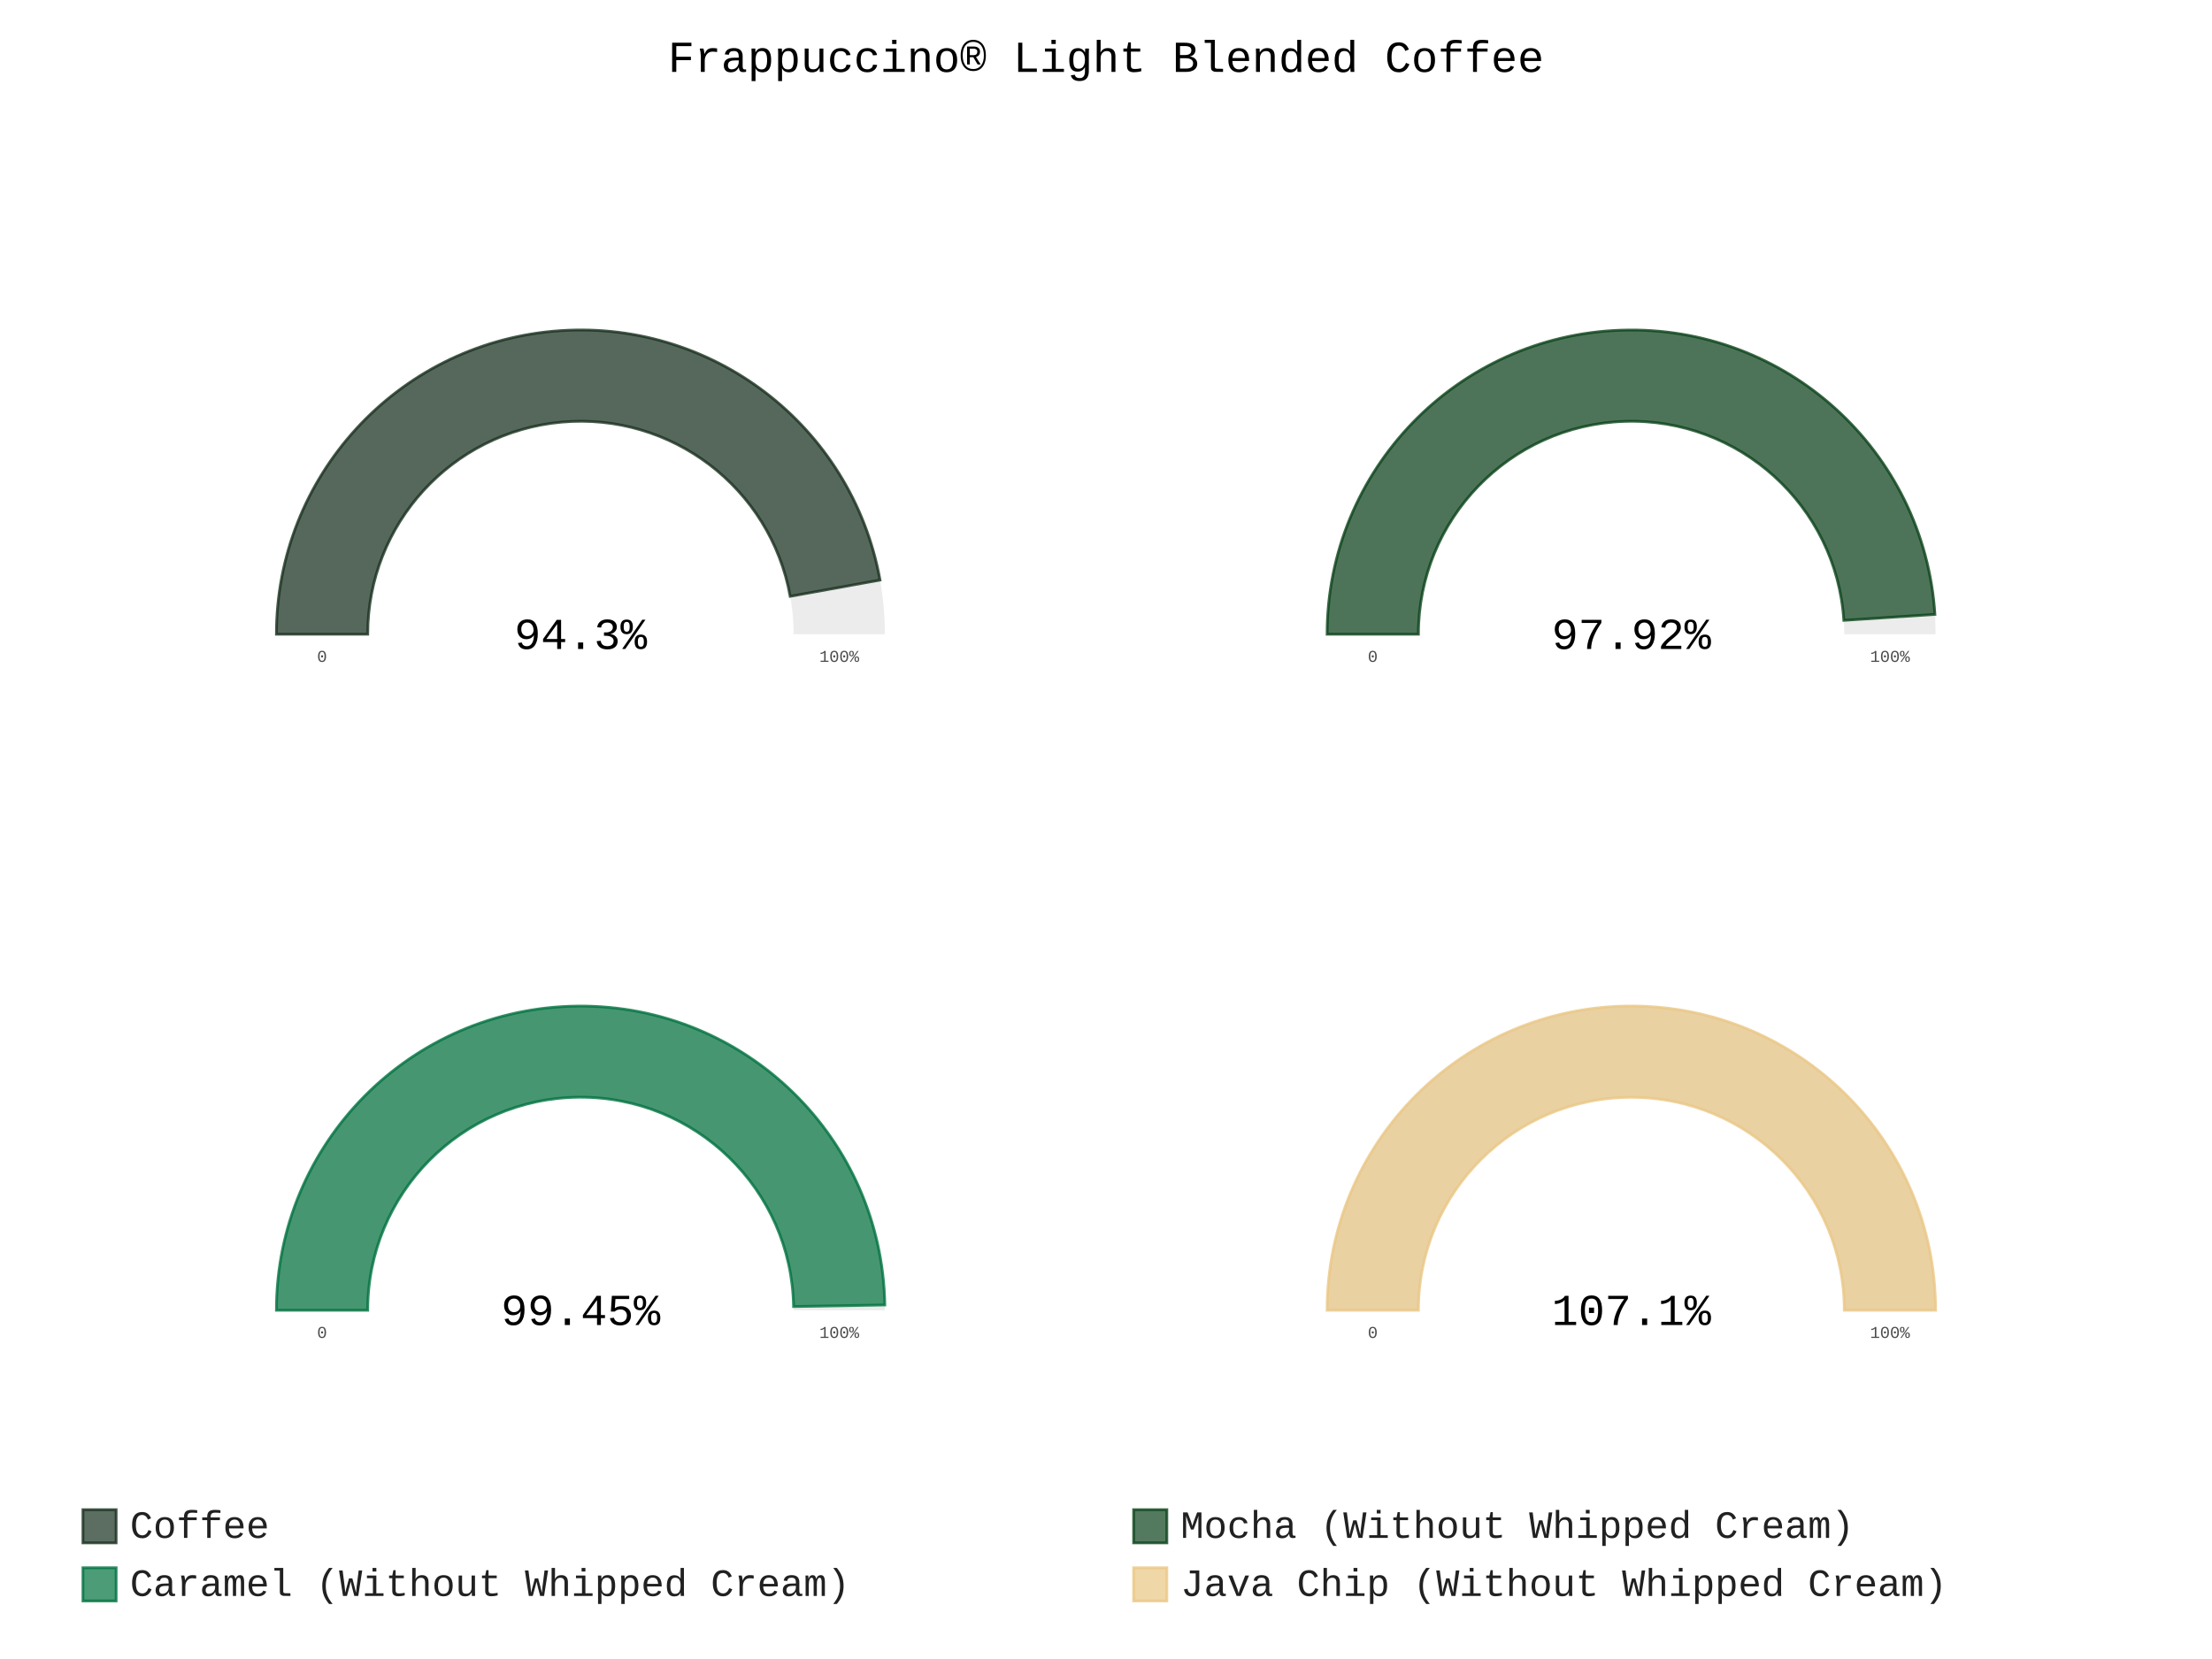
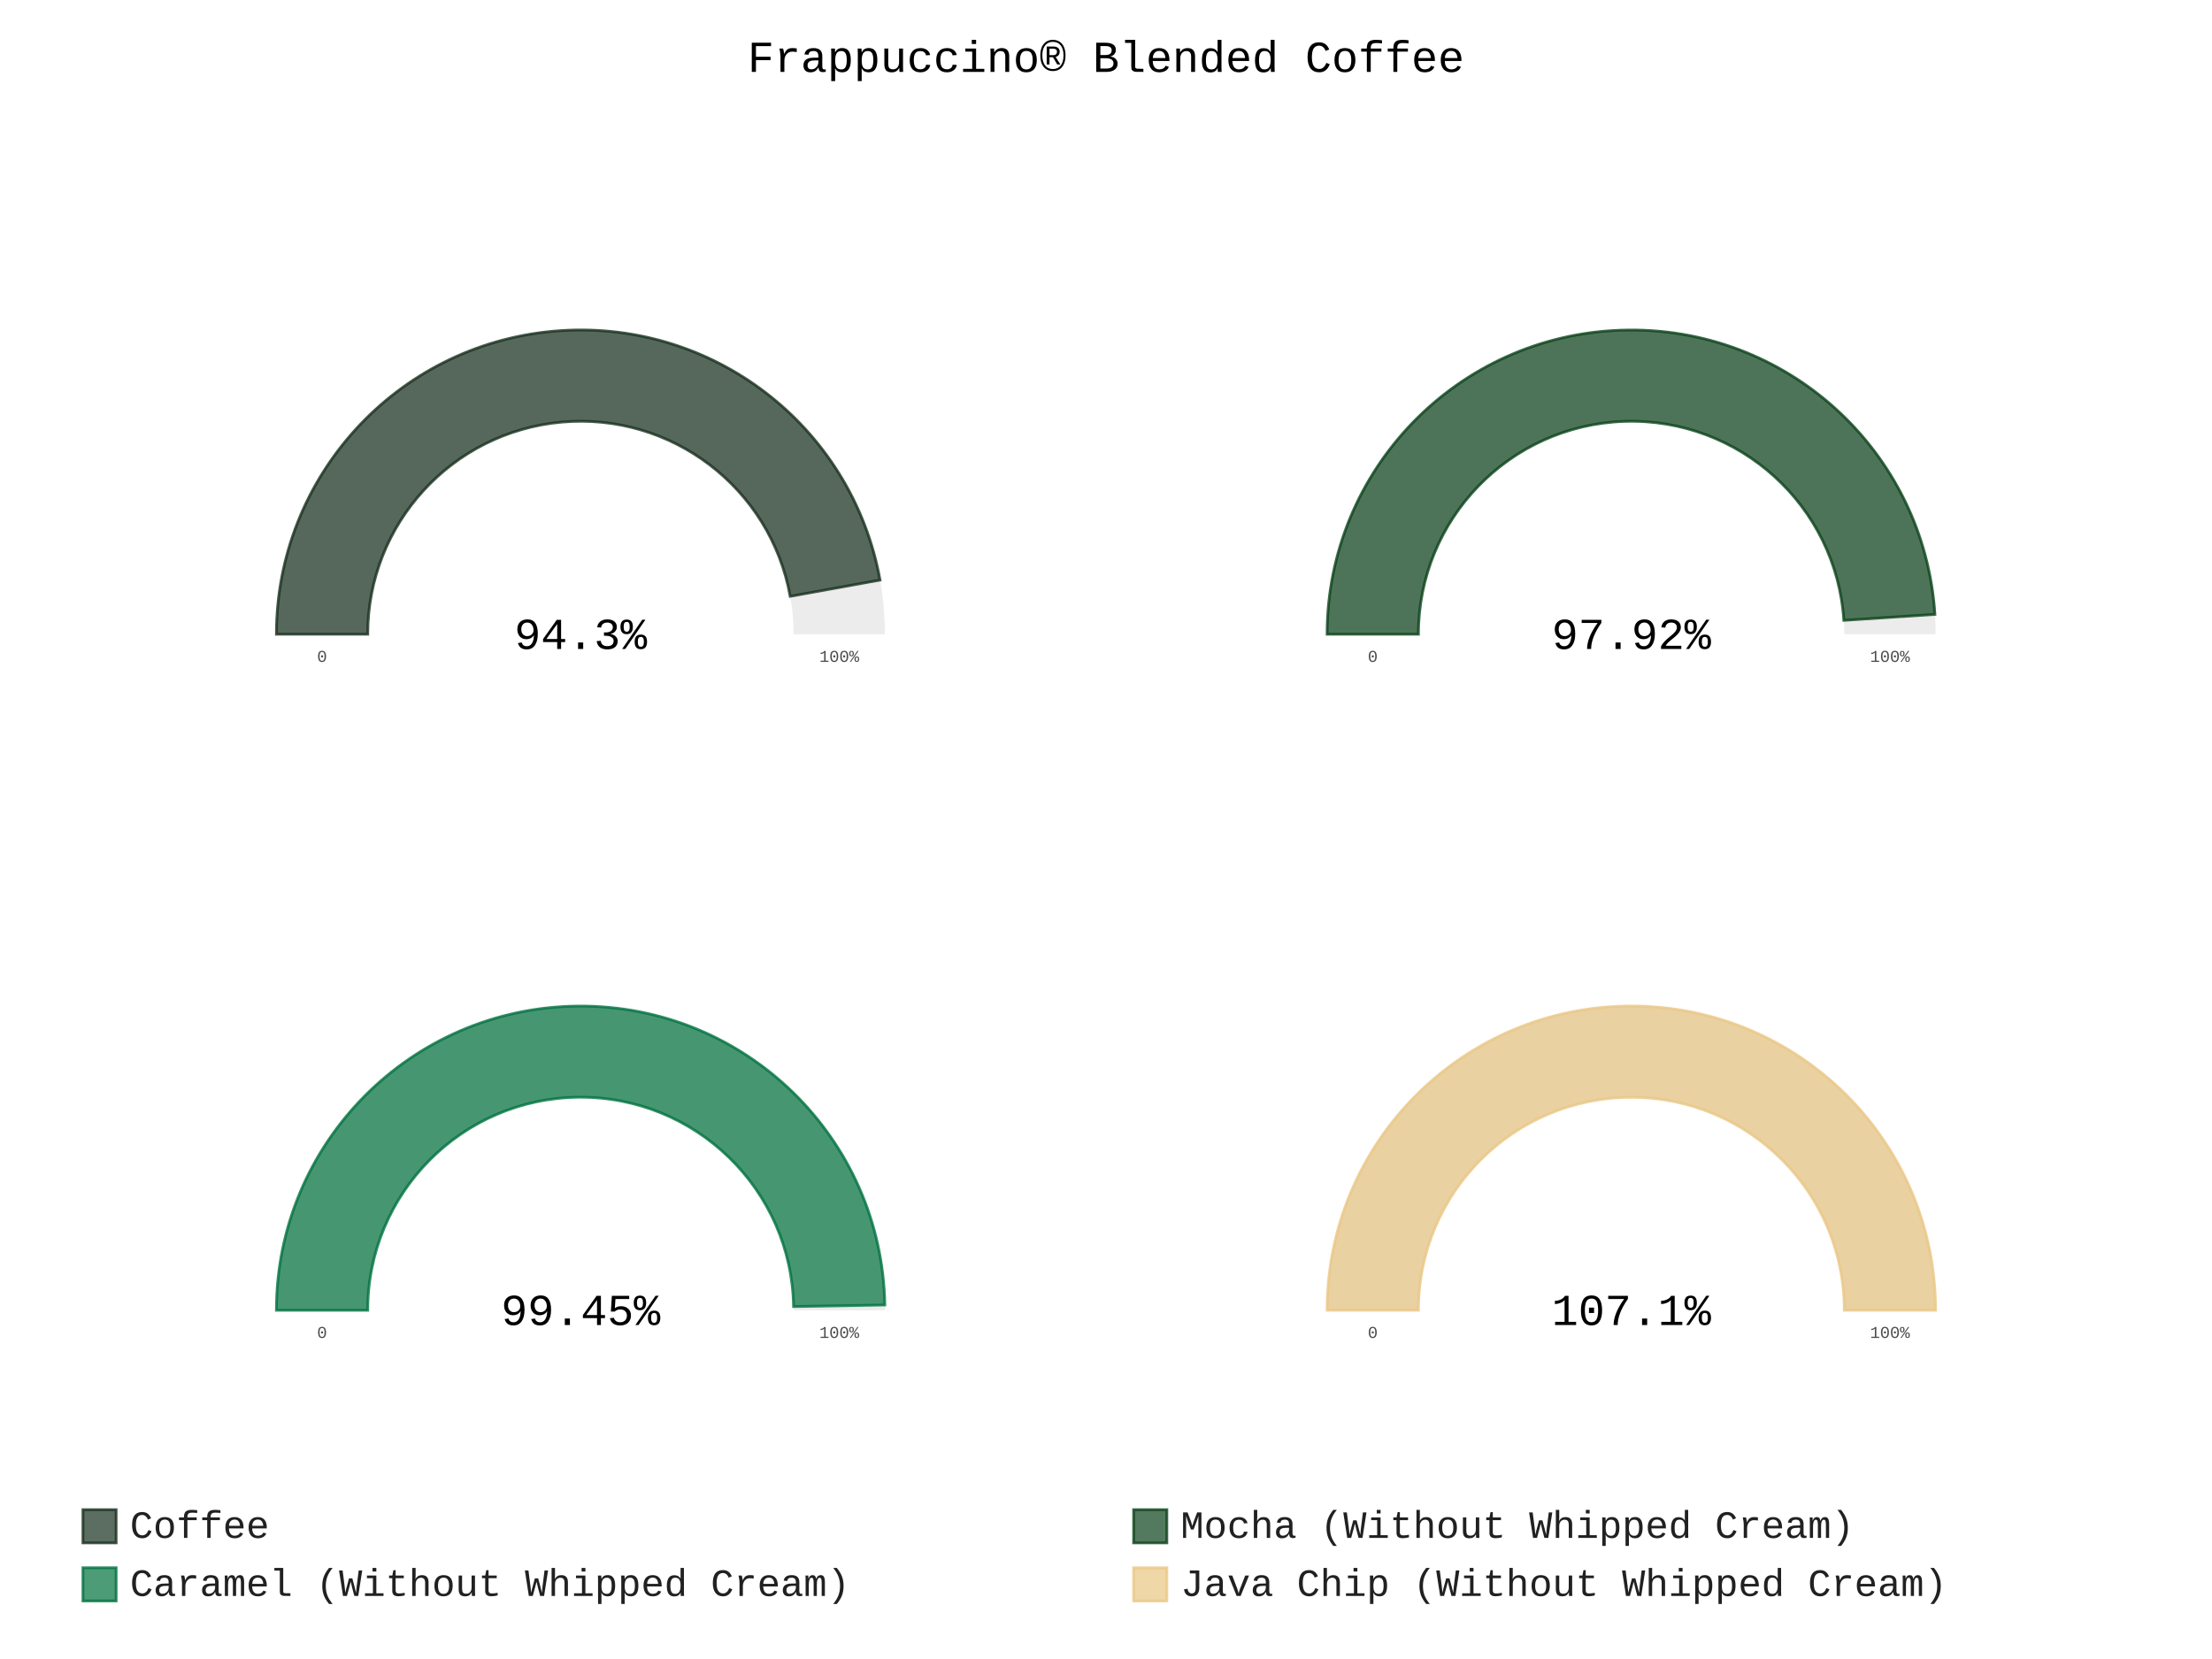
- <svg xmlns="http://www.w3.org/2000/svg" class="pygal-chart" id="chart-d993e92f-1dca-435d-82de-c286ca00a403" viewBox="0 0 800 600">
+ <svg xmlns="http://www.w3.org/2000/svg" class="pygal-chart" id="chart-aa7b6cca-aaf9-4c92-9060-0e7be92dea05" viewBox="0 0 800 600">
  <defs>
-     <style type="text/css">#chart-d993e92f-1dca-435d-82de-c286ca00a403{-webkit-user-select:none;-webkit-font-smoothing:antialiased;font-family:Consolas,"Liberation Mono",Menlo,Courier,monospace}#chart-d993e92f-1dca-435d-82de-c286ca00a403 .title{font-family:Consolas,"Liberation Mono",Menlo,Courier,monospace;font-size:16px}#chart-d993e92f-1dca-435d-82de-c286ca00a403 .legends .legend text{font-family:Consolas,"Liberation Mono",Menlo,Courier,monospace;font-size:14px}#chart-d993e92f-1dca-435d-82de-c286ca00a403 .axis text{font-family:Consolas,"Liberation Mono",Menlo,Courier,monospace;font-size:10px}#chart-d993e92f-1dca-435d-82de-c286ca00a403 .axis text.major{font-family:Consolas,"Liberation Mono",Menlo,Courier,monospace;font-size:10px}#chart-d993e92f-1dca-435d-82de-c286ca00a403 .text-overlay text.value{font-family:Consolas,"Liberation Mono",Menlo,Courier,monospace;font-size:16px}#chart-d993e92f-1dca-435d-82de-c286ca00a403 .text-overlay text.label{font-family:Consolas,"Liberation Mono",Menlo,Courier,monospace;font-size:10px}#chart-d993e92f-1dca-435d-82de-c286ca00a403 .tooltip{font-family:Consolas,"Liberation Mono",Menlo,Courier,monospace;font-size:14px}#chart-d993e92f-1dca-435d-82de-c286ca00a403 text.no_data{font-family:Consolas,"Liberation Mono",Menlo,Courier,monospace;font-size:64px}
- #chart-d993e92f-1dca-435d-82de-c286ca00a403{background-color:transparent}#chart-d993e92f-1dca-435d-82de-c286ca00a403 path,#chart-d993e92f-1dca-435d-82de-c286ca00a403 line,#chart-d993e92f-1dca-435d-82de-c286ca00a403 rect,#chart-d993e92f-1dca-435d-82de-c286ca00a403 circle{-webkit-transition:150ms;-moz-transition:150ms;transition:150ms}#chart-d993e92f-1dca-435d-82de-c286ca00a403 .graph &gt; .background{fill:transparent}#chart-d993e92f-1dca-435d-82de-c286ca00a403 .plot &gt; .background{fill:rgba(255,255,255,1)}#chart-d993e92f-1dca-435d-82de-c286ca00a403 .graph{fill:rgba(0,0,0,.87)}#chart-d993e92f-1dca-435d-82de-c286ca00a403 text.no_data{fill:rgba(0,0,0,1)}#chart-d993e92f-1dca-435d-82de-c286ca00a403 .title{fill:rgba(0,0,0,1)}#chart-d993e92f-1dca-435d-82de-c286ca00a403 .legends .legend text{fill:rgba(0,0,0,.87)}#chart-d993e92f-1dca-435d-82de-c286ca00a403 .legends .legend:hover text{fill:rgba(0,0,0,1)}#chart-d993e92f-1dca-435d-82de-c286ca00a403 .axis .line{stroke:rgba(0,0,0,1)}#chart-d993e92f-1dca-435d-82de-c286ca00a403 .axis .guide.line{stroke:rgba(0,0,0,.54)}#chart-d993e92f-1dca-435d-82de-c286ca00a403 .axis .major.line{stroke:rgba(0,0,0,.87)}#chart-d993e92f-1dca-435d-82de-c286ca00a403 .axis text.major{fill:rgba(0,0,0,1)}#chart-d993e92f-1dca-435d-82de-c286ca00a403 .axis.y .guides:hover .guide.line,#chart-d993e92f-1dca-435d-82de-c286ca00a403 .line-graph .axis.x .guides:hover .guide.line,#chart-d993e92f-1dca-435d-82de-c286ca00a403 .stackedline-graph .axis.x .guides:hover .guide.line,#chart-d993e92f-1dca-435d-82de-c286ca00a403 .xy-graph .axis.x .guides:hover .guide.line{stroke:rgba(0,0,0,1)}#chart-d993e92f-1dca-435d-82de-c286ca00a403 .axis .guides:hover text{fill:rgba(0,0,0,1)}#chart-d993e92f-1dca-435d-82de-c286ca00a403 .reactive{fill-opacity:.7;stroke-opacity:.8}#chart-d993e92f-1dca-435d-82de-c286ca00a403 .ci{stroke:rgba(0,0,0,.87)}#chart-d993e92f-1dca-435d-82de-c286ca00a403 .reactive.active,#chart-d993e92f-1dca-435d-82de-c286ca00a403 .active .reactive{fill-opacity:.8;stroke-opacity:.9;stroke-width:4}#chart-d993e92f-1dca-435d-82de-c286ca00a403 .ci .reactive.active{stroke-width:1.5}#chart-d993e92f-1dca-435d-82de-c286ca00a403 .series text{fill:rgba(0,0,0,1)}#chart-d993e92f-1dca-435d-82de-c286ca00a403 .tooltip rect{fill:rgba(255,255,255,1);stroke:rgba(0,0,0,1);-webkit-transition:opacity 150ms;-moz-transition:opacity 150ms;transition:opacity 150ms}#chart-d993e92f-1dca-435d-82de-c286ca00a403 .tooltip .label{fill:rgba(0,0,0,.87)}#chart-d993e92f-1dca-435d-82de-c286ca00a403 .tooltip .label{fill:rgba(0,0,0,.87)}#chart-d993e92f-1dca-435d-82de-c286ca00a403 .tooltip .legend{font-size:.8em;fill:rgba(0,0,0,.54)}#chart-d993e92f-1dca-435d-82de-c286ca00a403 .tooltip .x_label{font-size:.6em;fill:rgba(0,0,0,1)}#chart-d993e92f-1dca-435d-82de-c286ca00a403 .tooltip .xlink{font-size:.5em;text-decoration:underline}#chart-d993e92f-1dca-435d-82de-c286ca00a403 .tooltip .value{font-size:1.5em}#chart-d993e92f-1dca-435d-82de-c286ca00a403 .bound{font-size:.5em}#chart-d993e92f-1dca-435d-82de-c286ca00a403 .max-value{font-size:.75em;fill:rgba(0,0,0,.54)}#chart-d993e92f-1dca-435d-82de-c286ca00a403 .map-element{fill:rgba(255,255,255,1);stroke:rgba(0,0,0,.54) !important}#chart-d993e92f-1dca-435d-82de-c286ca00a403 .map-element .reactive{fill-opacity:inherit;stroke-opacity:inherit}#chart-d993e92f-1dca-435d-82de-c286ca00a403 .color-0,#chart-d993e92f-1dca-435d-82de-c286ca00a403 .color-0 a:visited{stroke:#18301e;fill:#18301e}#chart-d993e92f-1dca-435d-82de-c286ca00a403 .color-1,#chart-d993e92f-1dca-435d-82de-c286ca00a403 .color-1 a:visited{stroke:#0B421A;fill:#0B421A}#chart-d993e92f-1dca-435d-82de-c286ca00a403 .color-2,#chart-d993e92f-1dca-435d-82de-c286ca00a403 .color-2 a:visited{stroke:#00723F;fill:#00723F}#chart-d993e92f-1dca-435d-82de-c286ca00a403 .color-3,#chart-d993e92f-1dca-435d-82de-c286ca00a403 .color-3 a:visited{stroke:#EAC784;fill:#EAC784}#chart-d993e92f-1dca-435d-82de-c286ca00a403 .text-overlay .color-0 text{fill:#}#chart-d993e92f-1dca-435d-82de-c286ca00a403 .text-overlay .color-1 text{fill:2}#chart-d993e92f-1dca-435d-82de-c286ca00a403 .text-overlay .color-2 text{fill:1}#chart-d993e92f-1dca-435d-82de-c286ca00a403 .text-overlay .color-3 text{fill:2}
- #chart-d993e92f-1dca-435d-82de-c286ca00a403 text.no_data{text-anchor:middle}#chart-d993e92f-1dca-435d-82de-c286ca00a403 .guide.line{fill:none}#chart-d993e92f-1dca-435d-82de-c286ca00a403 .centered{text-anchor:middle}#chart-d993e92f-1dca-435d-82de-c286ca00a403 .title{text-anchor:middle}#chart-d993e92f-1dca-435d-82de-c286ca00a403 .legends .legend text{fill-opacity:1}#chart-d993e92f-1dca-435d-82de-c286ca00a403 .axis.x text{text-anchor:middle}#chart-d993e92f-1dca-435d-82de-c286ca00a403 .axis.x:not(.web) text[transform]{text-anchor:start}#chart-d993e92f-1dca-435d-82de-c286ca00a403 .axis.x:not(.web) text[transform].backwards{text-anchor:end}#chart-d993e92f-1dca-435d-82de-c286ca00a403 .axis.y text{text-anchor:end}#chart-d993e92f-1dca-435d-82de-c286ca00a403 .axis.y text[transform].backwards{text-anchor:start}#chart-d993e92f-1dca-435d-82de-c286ca00a403 .axis.y2 text{text-anchor:start}#chart-d993e92f-1dca-435d-82de-c286ca00a403 .axis.y2 text[transform].backwards{text-anchor:end}#chart-d993e92f-1dca-435d-82de-c286ca00a403 .axis .guide.line{stroke-dasharray:4,4}#chart-d993e92f-1dca-435d-82de-c286ca00a403 .axis .major.guide.line{stroke-dasharray:6,6}#chart-d993e92f-1dca-435d-82de-c286ca00a403 .horizontal .axis.y .guide.line,#chart-d993e92f-1dca-435d-82de-c286ca00a403 .horizontal .axis.y2 .guide.line,#chart-d993e92f-1dca-435d-82de-c286ca00a403 .vertical .axis.x .guide.line{opacity:0}#chart-d993e92f-1dca-435d-82de-c286ca00a403 .horizontal .axis.always_show .guide.line,#chart-d993e92f-1dca-435d-82de-c286ca00a403 .vertical .axis.always_show .guide.line{opacity:1 !important}#chart-d993e92f-1dca-435d-82de-c286ca00a403 .axis.y .guides:hover .guide.line,#chart-d993e92f-1dca-435d-82de-c286ca00a403 .axis.y2 .guides:hover .guide.line,#chart-d993e92f-1dca-435d-82de-c286ca00a403 .axis.x .guides:hover .guide.line{opacity:1}#chart-d993e92f-1dca-435d-82de-c286ca00a403 .axis .guides:hover text{opacity:1}#chart-d993e92f-1dca-435d-82de-c286ca00a403 .nofill{fill:none}#chart-d993e92f-1dca-435d-82de-c286ca00a403 .subtle-fill{fill-opacity:.2}#chart-d993e92f-1dca-435d-82de-c286ca00a403 .dot{stroke-width:1px;fill-opacity:1}#chart-d993e92f-1dca-435d-82de-c286ca00a403 .dot.active{stroke-width:5px}#chart-d993e92f-1dca-435d-82de-c286ca00a403 .dot.negative{fill:transparent}#chart-d993e92f-1dca-435d-82de-c286ca00a403 text,#chart-d993e92f-1dca-435d-82de-c286ca00a403 tspan{stroke:none !important}#chart-d993e92f-1dca-435d-82de-c286ca00a403 .series text.active{opacity:1}#chart-d993e92f-1dca-435d-82de-c286ca00a403 .tooltip rect{fill-opacity:.95;stroke-width:.5}#chart-d993e92f-1dca-435d-82de-c286ca00a403 .tooltip text{fill-opacity:1}#chart-d993e92f-1dca-435d-82de-c286ca00a403 .showable{visibility:hidden}#chart-d993e92f-1dca-435d-82de-c286ca00a403 .showable.shown{visibility:visible}#chart-d993e92f-1dca-435d-82de-c286ca00a403 .gauge-background{fill:rgba(229,229,229,1);stroke:none}#chart-d993e92f-1dca-435d-82de-c286ca00a403 .bg-lines{stroke:transparent;stroke-width:2px}</style>
+     <style type="text/css">#chart-aa7b6cca-aaf9-4c92-9060-0e7be92dea05{-webkit-user-select:none;-webkit-font-smoothing:antialiased;font-family:Consolas,"Liberation Mono",Menlo,Courier,monospace}#chart-aa7b6cca-aaf9-4c92-9060-0e7be92dea05 .title{font-family:Consolas,"Liberation Mono",Menlo,Courier,monospace;font-size:16px}#chart-aa7b6cca-aaf9-4c92-9060-0e7be92dea05 .legends .legend text{font-family:Consolas,"Liberation Mono",Menlo,Courier,monospace;font-size:14px}#chart-aa7b6cca-aaf9-4c92-9060-0e7be92dea05 .axis text{font-family:Consolas,"Liberation Mono",Menlo,Courier,monospace;font-size:10px}#chart-aa7b6cca-aaf9-4c92-9060-0e7be92dea05 .axis text.major{font-family:Consolas,"Liberation Mono",Menlo,Courier,monospace;font-size:10px}#chart-aa7b6cca-aaf9-4c92-9060-0e7be92dea05 .text-overlay text.value{font-family:Consolas,"Liberation Mono",Menlo,Courier,monospace;font-size:16px}#chart-aa7b6cca-aaf9-4c92-9060-0e7be92dea05 .text-overlay text.label{font-family:Consolas,"Liberation Mono",Menlo,Courier,monospace;font-size:10px}#chart-aa7b6cca-aaf9-4c92-9060-0e7be92dea05 .tooltip{font-family:Consolas,"Liberation Mono",Menlo,Courier,monospace;font-size:14px}#chart-aa7b6cca-aaf9-4c92-9060-0e7be92dea05 text.no_data{font-family:Consolas,"Liberation Mono",Menlo,Courier,monospace;font-size:64px}
+ #chart-aa7b6cca-aaf9-4c92-9060-0e7be92dea05{background-color:transparent}#chart-aa7b6cca-aaf9-4c92-9060-0e7be92dea05 path,#chart-aa7b6cca-aaf9-4c92-9060-0e7be92dea05 line,#chart-aa7b6cca-aaf9-4c92-9060-0e7be92dea05 rect,#chart-aa7b6cca-aaf9-4c92-9060-0e7be92dea05 circle{-webkit-transition:150ms;-moz-transition:150ms;transition:150ms}#chart-aa7b6cca-aaf9-4c92-9060-0e7be92dea05 .graph &gt; .background{fill:transparent}#chart-aa7b6cca-aaf9-4c92-9060-0e7be92dea05 .plot &gt; .background{fill:rgba(255,255,255,1)}#chart-aa7b6cca-aaf9-4c92-9060-0e7be92dea05 .graph{fill:rgba(0,0,0,.87)}#chart-aa7b6cca-aaf9-4c92-9060-0e7be92dea05 text.no_data{fill:rgba(0,0,0,1)}#chart-aa7b6cca-aaf9-4c92-9060-0e7be92dea05 .title{fill:rgba(0,0,0,1)}#chart-aa7b6cca-aaf9-4c92-9060-0e7be92dea05 .legends .legend text{fill:rgba(0,0,0,.87)}#chart-aa7b6cca-aaf9-4c92-9060-0e7be92dea05 .legends .legend:hover text{fill:rgba(0,0,0,1)}#chart-aa7b6cca-aaf9-4c92-9060-0e7be92dea05 .axis .line{stroke:rgba(0,0,0,1)}#chart-aa7b6cca-aaf9-4c92-9060-0e7be92dea05 .axis .guide.line{stroke:rgba(0,0,0,.54)}#chart-aa7b6cca-aaf9-4c92-9060-0e7be92dea05 .axis .major.line{stroke:rgba(0,0,0,.87)}#chart-aa7b6cca-aaf9-4c92-9060-0e7be92dea05 .axis text.major{fill:rgba(0,0,0,1)}#chart-aa7b6cca-aaf9-4c92-9060-0e7be92dea05 .axis.y .guides:hover .guide.line,#chart-aa7b6cca-aaf9-4c92-9060-0e7be92dea05 .line-graph .axis.x .guides:hover .guide.line,#chart-aa7b6cca-aaf9-4c92-9060-0e7be92dea05 .stackedline-graph .axis.x .guides:hover .guide.line,#chart-aa7b6cca-aaf9-4c92-9060-0e7be92dea05 .xy-graph .axis.x .guides:hover .guide.line{stroke:rgba(0,0,0,1)}#chart-aa7b6cca-aaf9-4c92-9060-0e7be92dea05 .axis .guides:hover text{fill:rgba(0,0,0,1)}#chart-aa7b6cca-aaf9-4c92-9060-0e7be92dea05 .reactive{fill-opacity:.7;stroke-opacity:.8}#chart-aa7b6cca-aaf9-4c92-9060-0e7be92dea05 .ci{stroke:rgba(0,0,0,.87)}#chart-aa7b6cca-aaf9-4c92-9060-0e7be92dea05 .reactive.active,#chart-aa7b6cca-aaf9-4c92-9060-0e7be92dea05 .active .reactive{fill-opacity:.8;stroke-opacity:.9;stroke-width:4}#chart-aa7b6cca-aaf9-4c92-9060-0e7be92dea05 .ci .reactive.active{stroke-width:1.5}#chart-aa7b6cca-aaf9-4c92-9060-0e7be92dea05 .series text{fill:rgba(0,0,0,1)}#chart-aa7b6cca-aaf9-4c92-9060-0e7be92dea05 .tooltip rect{fill:rgba(255,255,255,1);stroke:rgba(0,0,0,1);-webkit-transition:opacity 150ms;-moz-transition:opacity 150ms;transition:opacity 150ms}#chart-aa7b6cca-aaf9-4c92-9060-0e7be92dea05 .tooltip .label{fill:rgba(0,0,0,.87)}#chart-aa7b6cca-aaf9-4c92-9060-0e7be92dea05 .tooltip .label{fill:rgba(0,0,0,.87)}#chart-aa7b6cca-aaf9-4c92-9060-0e7be92dea05 .tooltip .legend{font-size:.8em;fill:rgba(0,0,0,.54)}#chart-aa7b6cca-aaf9-4c92-9060-0e7be92dea05 .tooltip .x_label{font-size:.6em;fill:rgba(0,0,0,1)}#chart-aa7b6cca-aaf9-4c92-9060-0e7be92dea05 .tooltip .xlink{font-size:.5em;text-decoration:underline}#chart-aa7b6cca-aaf9-4c92-9060-0e7be92dea05 .tooltip .value{font-size:1.5em}#chart-aa7b6cca-aaf9-4c92-9060-0e7be92dea05 .bound{font-size:.5em}#chart-aa7b6cca-aaf9-4c92-9060-0e7be92dea05 .max-value{font-size:.75em;fill:rgba(0,0,0,.54)}#chart-aa7b6cca-aaf9-4c92-9060-0e7be92dea05 .map-element{fill:rgba(255,255,255,1);stroke:rgba(0,0,0,.54) !important}#chart-aa7b6cca-aaf9-4c92-9060-0e7be92dea05 .map-element .reactive{fill-opacity:inherit;stroke-opacity:inherit}#chart-aa7b6cca-aaf9-4c92-9060-0e7be92dea05 .color-0,#chart-aa7b6cca-aaf9-4c92-9060-0e7be92dea05 .color-0 a:visited{stroke:#18301e;fill:#18301e}#chart-aa7b6cca-aaf9-4c92-9060-0e7be92dea05 .color-1,#chart-aa7b6cca-aaf9-4c92-9060-0e7be92dea05 .color-1 a:visited{stroke:#0B421A;fill:#0B421A}#chart-aa7b6cca-aaf9-4c92-9060-0e7be92dea05 .color-2,#chart-aa7b6cca-aaf9-4c92-9060-0e7be92dea05 .color-2 a:visited{stroke:#00723F;fill:#00723F}#chart-aa7b6cca-aaf9-4c92-9060-0e7be92dea05 .color-3,#chart-aa7b6cca-aaf9-4c92-9060-0e7be92dea05 .color-3 a:visited{stroke:#EAC784;fill:#EAC784}#chart-aa7b6cca-aaf9-4c92-9060-0e7be92dea05 .text-overlay .color-0 text{fill:#}#chart-aa7b6cca-aaf9-4c92-9060-0e7be92dea05 .text-overlay .color-1 text{fill:2}#chart-aa7b6cca-aaf9-4c92-9060-0e7be92dea05 .text-overlay .color-2 text{fill:1}#chart-aa7b6cca-aaf9-4c92-9060-0e7be92dea05 .text-overlay .color-3 text{fill:2}
+ #chart-aa7b6cca-aaf9-4c92-9060-0e7be92dea05 text.no_data{text-anchor:middle}#chart-aa7b6cca-aaf9-4c92-9060-0e7be92dea05 .guide.line{fill:none}#chart-aa7b6cca-aaf9-4c92-9060-0e7be92dea05 .centered{text-anchor:middle}#chart-aa7b6cca-aaf9-4c92-9060-0e7be92dea05 .title{text-anchor:middle}#chart-aa7b6cca-aaf9-4c92-9060-0e7be92dea05 .legends .legend text{fill-opacity:1}#chart-aa7b6cca-aaf9-4c92-9060-0e7be92dea05 .axis.x text{text-anchor:middle}#chart-aa7b6cca-aaf9-4c92-9060-0e7be92dea05 .axis.x:not(.web) text[transform]{text-anchor:start}#chart-aa7b6cca-aaf9-4c92-9060-0e7be92dea05 .axis.x:not(.web) text[transform].backwards{text-anchor:end}#chart-aa7b6cca-aaf9-4c92-9060-0e7be92dea05 .axis.y text{text-anchor:end}#chart-aa7b6cca-aaf9-4c92-9060-0e7be92dea05 .axis.y text[transform].backwards{text-anchor:start}#chart-aa7b6cca-aaf9-4c92-9060-0e7be92dea05 .axis.y2 text{text-anchor:start}#chart-aa7b6cca-aaf9-4c92-9060-0e7be92dea05 .axis.y2 text[transform].backwards{text-anchor:end}#chart-aa7b6cca-aaf9-4c92-9060-0e7be92dea05 .axis .guide.line{stroke-dasharray:4,4}#chart-aa7b6cca-aaf9-4c92-9060-0e7be92dea05 .axis .major.guide.line{stroke-dasharray:6,6}#chart-aa7b6cca-aaf9-4c92-9060-0e7be92dea05 .horizontal .axis.y .guide.line,#chart-aa7b6cca-aaf9-4c92-9060-0e7be92dea05 .horizontal .axis.y2 .guide.line,#chart-aa7b6cca-aaf9-4c92-9060-0e7be92dea05 .vertical .axis.x .guide.line{opacity:0}#chart-aa7b6cca-aaf9-4c92-9060-0e7be92dea05 .horizontal .axis.always_show .guide.line,#chart-aa7b6cca-aaf9-4c92-9060-0e7be92dea05 .vertical .axis.always_show .guide.line{opacity:1 !important}#chart-aa7b6cca-aaf9-4c92-9060-0e7be92dea05 .axis.y .guides:hover .guide.line,#chart-aa7b6cca-aaf9-4c92-9060-0e7be92dea05 .axis.y2 .guides:hover .guide.line,#chart-aa7b6cca-aaf9-4c92-9060-0e7be92dea05 .axis.x .guides:hover .guide.line{opacity:1}#chart-aa7b6cca-aaf9-4c92-9060-0e7be92dea05 .axis .guides:hover text{opacity:1}#chart-aa7b6cca-aaf9-4c92-9060-0e7be92dea05 .nofill{fill:none}#chart-aa7b6cca-aaf9-4c92-9060-0e7be92dea05 .subtle-fill{fill-opacity:.2}#chart-aa7b6cca-aaf9-4c92-9060-0e7be92dea05 .dot{stroke-width:1px;fill-opacity:1}#chart-aa7b6cca-aaf9-4c92-9060-0e7be92dea05 .dot.active{stroke-width:5px}#chart-aa7b6cca-aaf9-4c92-9060-0e7be92dea05 .dot.negative{fill:transparent}#chart-aa7b6cca-aaf9-4c92-9060-0e7be92dea05 text,#chart-aa7b6cca-aaf9-4c92-9060-0e7be92dea05 tspan{stroke:none !important}#chart-aa7b6cca-aaf9-4c92-9060-0e7be92dea05 .series text.active{opacity:1}#chart-aa7b6cca-aaf9-4c92-9060-0e7be92dea05 .tooltip rect{fill-opacity:.95;stroke-width:.5}#chart-aa7b6cca-aaf9-4c92-9060-0e7be92dea05 .tooltip text{fill-opacity:1}#chart-aa7b6cca-aaf9-4c92-9060-0e7be92dea05 .showable{visibility:hidden}#chart-aa7b6cca-aaf9-4c92-9060-0e7be92dea05 .showable.shown{visibility:visible}#chart-aa7b6cca-aaf9-4c92-9060-0e7be92dea05 .gauge-background{fill:rgba(229,229,229,1);stroke:none}#chart-aa7b6cca-aaf9-4c92-9060-0e7be92dea05 .bg-lines{stroke:transparent;stroke-width:2px}</style>
  </defs>
  <g class="graph solidgauge-graph vertical">
    <rect class="background" height="600" width="800" x="0" y="0" />
    <g class="plot" transform="translate(20, 46)">
      <rect class="background" height="489.0" width="760" x="0" y="0" />
      <path class="bg-lines" d="M380.0 0 L380.0 489.0" />
      <path class="bg-lines" d="M0 244.5 L760 244.5" />
      <g class="series serie-0 color-0">
        <path class="gauge-background reactive" d="M79.975 183.375 A110.025 110.025 0 1 1 300.025 183.375 L267.017 183.375 A77.017 77.017 0 1 0 112.983 183.375 z" />
        <text class="y-0 bound reactive" text-anchor="middle" x="96.479" y="193.375">0</text>
        <text class="y-1 bound reactive" text-anchor="middle" x="283.521" y="193.375">100%</text>
        <g class="gauge">
          <path class="slice reactive tooltip-trigger" d="M79.975 183.375 A110.025 110.025 0 0 1 298.267 163.783 L265.787 169.661 A77.017 77.017 0 0 0 112.983 183.375 z" />
        </g>
      </g>
      <g class="series serie-1 color-1">
        <path class="gauge-background reactive" d="M459.975 183.375 A110.025 110.025 0 1 1 680.025 183.375 L647.018 183.375 A77.017 77.017 0 1 0 492.983 183.375 z" />
        <text class="y-0 bound reactive" text-anchor="middle" x="476.479" y="193.375">0</text>
        <text class="y-1 bound reactive" text-anchor="middle" x="663.521" y="193.375">100%</text>
        <g class="gauge">
          <path class="slice reactive tooltip-trigger" d="M459.975 183.375 A110.025 110.025 0 0 1 679.79 176.195 L646.853 178.349 A77.017 77.017 0 0 0 492.983 183.375 z" />
        </g>
      </g>
      <g class="series serie-2 color-2">
        <path class="gauge-background reactive" d="M79.975 427.875 A110.025 110.025 0 1 1 300.025 427.875 L267.017 427.875 A77.017 77.017 0 1 0 112.983 427.875 z" />
        <text class="y-0 bound reactive" text-anchor="middle" x="96.479" y="437.875">0</text>
        <text class="y-1 bound reactive" text-anchor="middle" x="283.521" y="437.875">100%</text>
        <g class="gauge">
          <path class="slice reactive tooltip-trigger" d="M79.975 427.875 A110.025 110.025 0 0 1 300.008 425.958 L267.006 426.533 A77.017 77.017 0 0 0 112.983 427.875 z" />
        </g>
      </g>
      <g class="series serie-3 color-3">
        <path class="gauge-background reactive" d="M459.975 427.875 A110.025 110.025 0 1 1 680.025 427.875 L647.018 427.875 A77.017 77.017 0 1 0 492.983 427.875 z" />
        <text class="y-0 bound reactive" text-anchor="middle" x="476.479" y="437.875">0</text>
        <text class="y-1 bound reactive" text-anchor="middle" x="663.521" y="437.875">100%</text>
        <g class="gauge">
          <path class="slice reactive tooltip-trigger" d="M459.975 427.875 A110.025 110.025 0 0 1 680.025 427.875 L647.018 427.875 A77.017 77.017 0 0 0 492.983 427.875 z" />
        </g>
      </g>
    </g>
    <g class="titles">
-       <text class="title plot_title" x="400.0" y="26">Frappuccino® Light Blended Coffee</text>
+       <text class="title plot_title" x="400.0" y="26">Frappuccino® Blended Coffee</text>
    </g>
    <g class="plot overlay" transform="translate(20, 46)">
      <g class="series serie-0 color-0" />
      <g class="series serie-1 color-1" />
      <g class="series serie-2 color-2" />
      <g class="series serie-3 color-3" />
    </g>
    <g class="plot text-overlay" transform="translate(20, 46)">
      <g class="series serie-0 color-0">
        <text class="value gauge-sum" text-anchor="middle" x="190.0" y="188.708">94.3%</text>
      </g>
      <g class="series serie-1 color-1">
        <text class="value gauge-sum" text-anchor="middle" x="570.0" y="188.708">97.92%</text>
      </g>
      <g class="series serie-2 color-2">
        <text class="value gauge-sum" text-anchor="middle" x="190.0" y="433.208">99.45%</text>
      </g>
      <g class="series serie-3 color-3">
        <text class="value gauge-sum" text-anchor="middle" x="570.0" y="433.208">107.1%</text>
      </g>
    </g>
    <g class="plot tooltip-overlay" transform="translate(20, 46)">
      <g class="tooltip" style="opacity: 0" transform="translate(0 0)">
        <rect class="tooltip-box" height="0" rx="0" ry="0" width="0" />
        <g class="text" />
      </g>
    </g>
    <g class="legends" transform="translate(30, 545)">
      <g class="legend reactive activate-serie" id="activate-serie-0">
        <rect class="color-0 reactive" height="12" width="12" x="0.0" y="1.0" />
        <text x="17.0" y="11.2">Coffee</text>
      </g>
      <g class="legend reactive activate-serie" id="activate-serie-1">
        <rect class="color-1 reactive" height="12" width="12" x="380.0" y="1.0" />
        <text x="397.0" y="11.2">Mocha (Without Whipped Cream)</text>
      </g>
      <g class="legend reactive activate-serie" id="activate-serie-2">
        <rect class="color-2 reactive" height="12" width="12" x="0.0" y="22.0" />
        <text x="17.0" y="32.2">Caramel (Without Whipped Cream)</text>
      </g>
      <g class="legend reactive activate-serie" id="activate-serie-3">
        <rect class="color-3 reactive" height="12" width="12" x="380.0" y="22.0" />
        <text x="397.0" y="32.2">Java Chip (Without Whipped Cream)</text>
      </g>
    </g>
  </g>
</svg>
